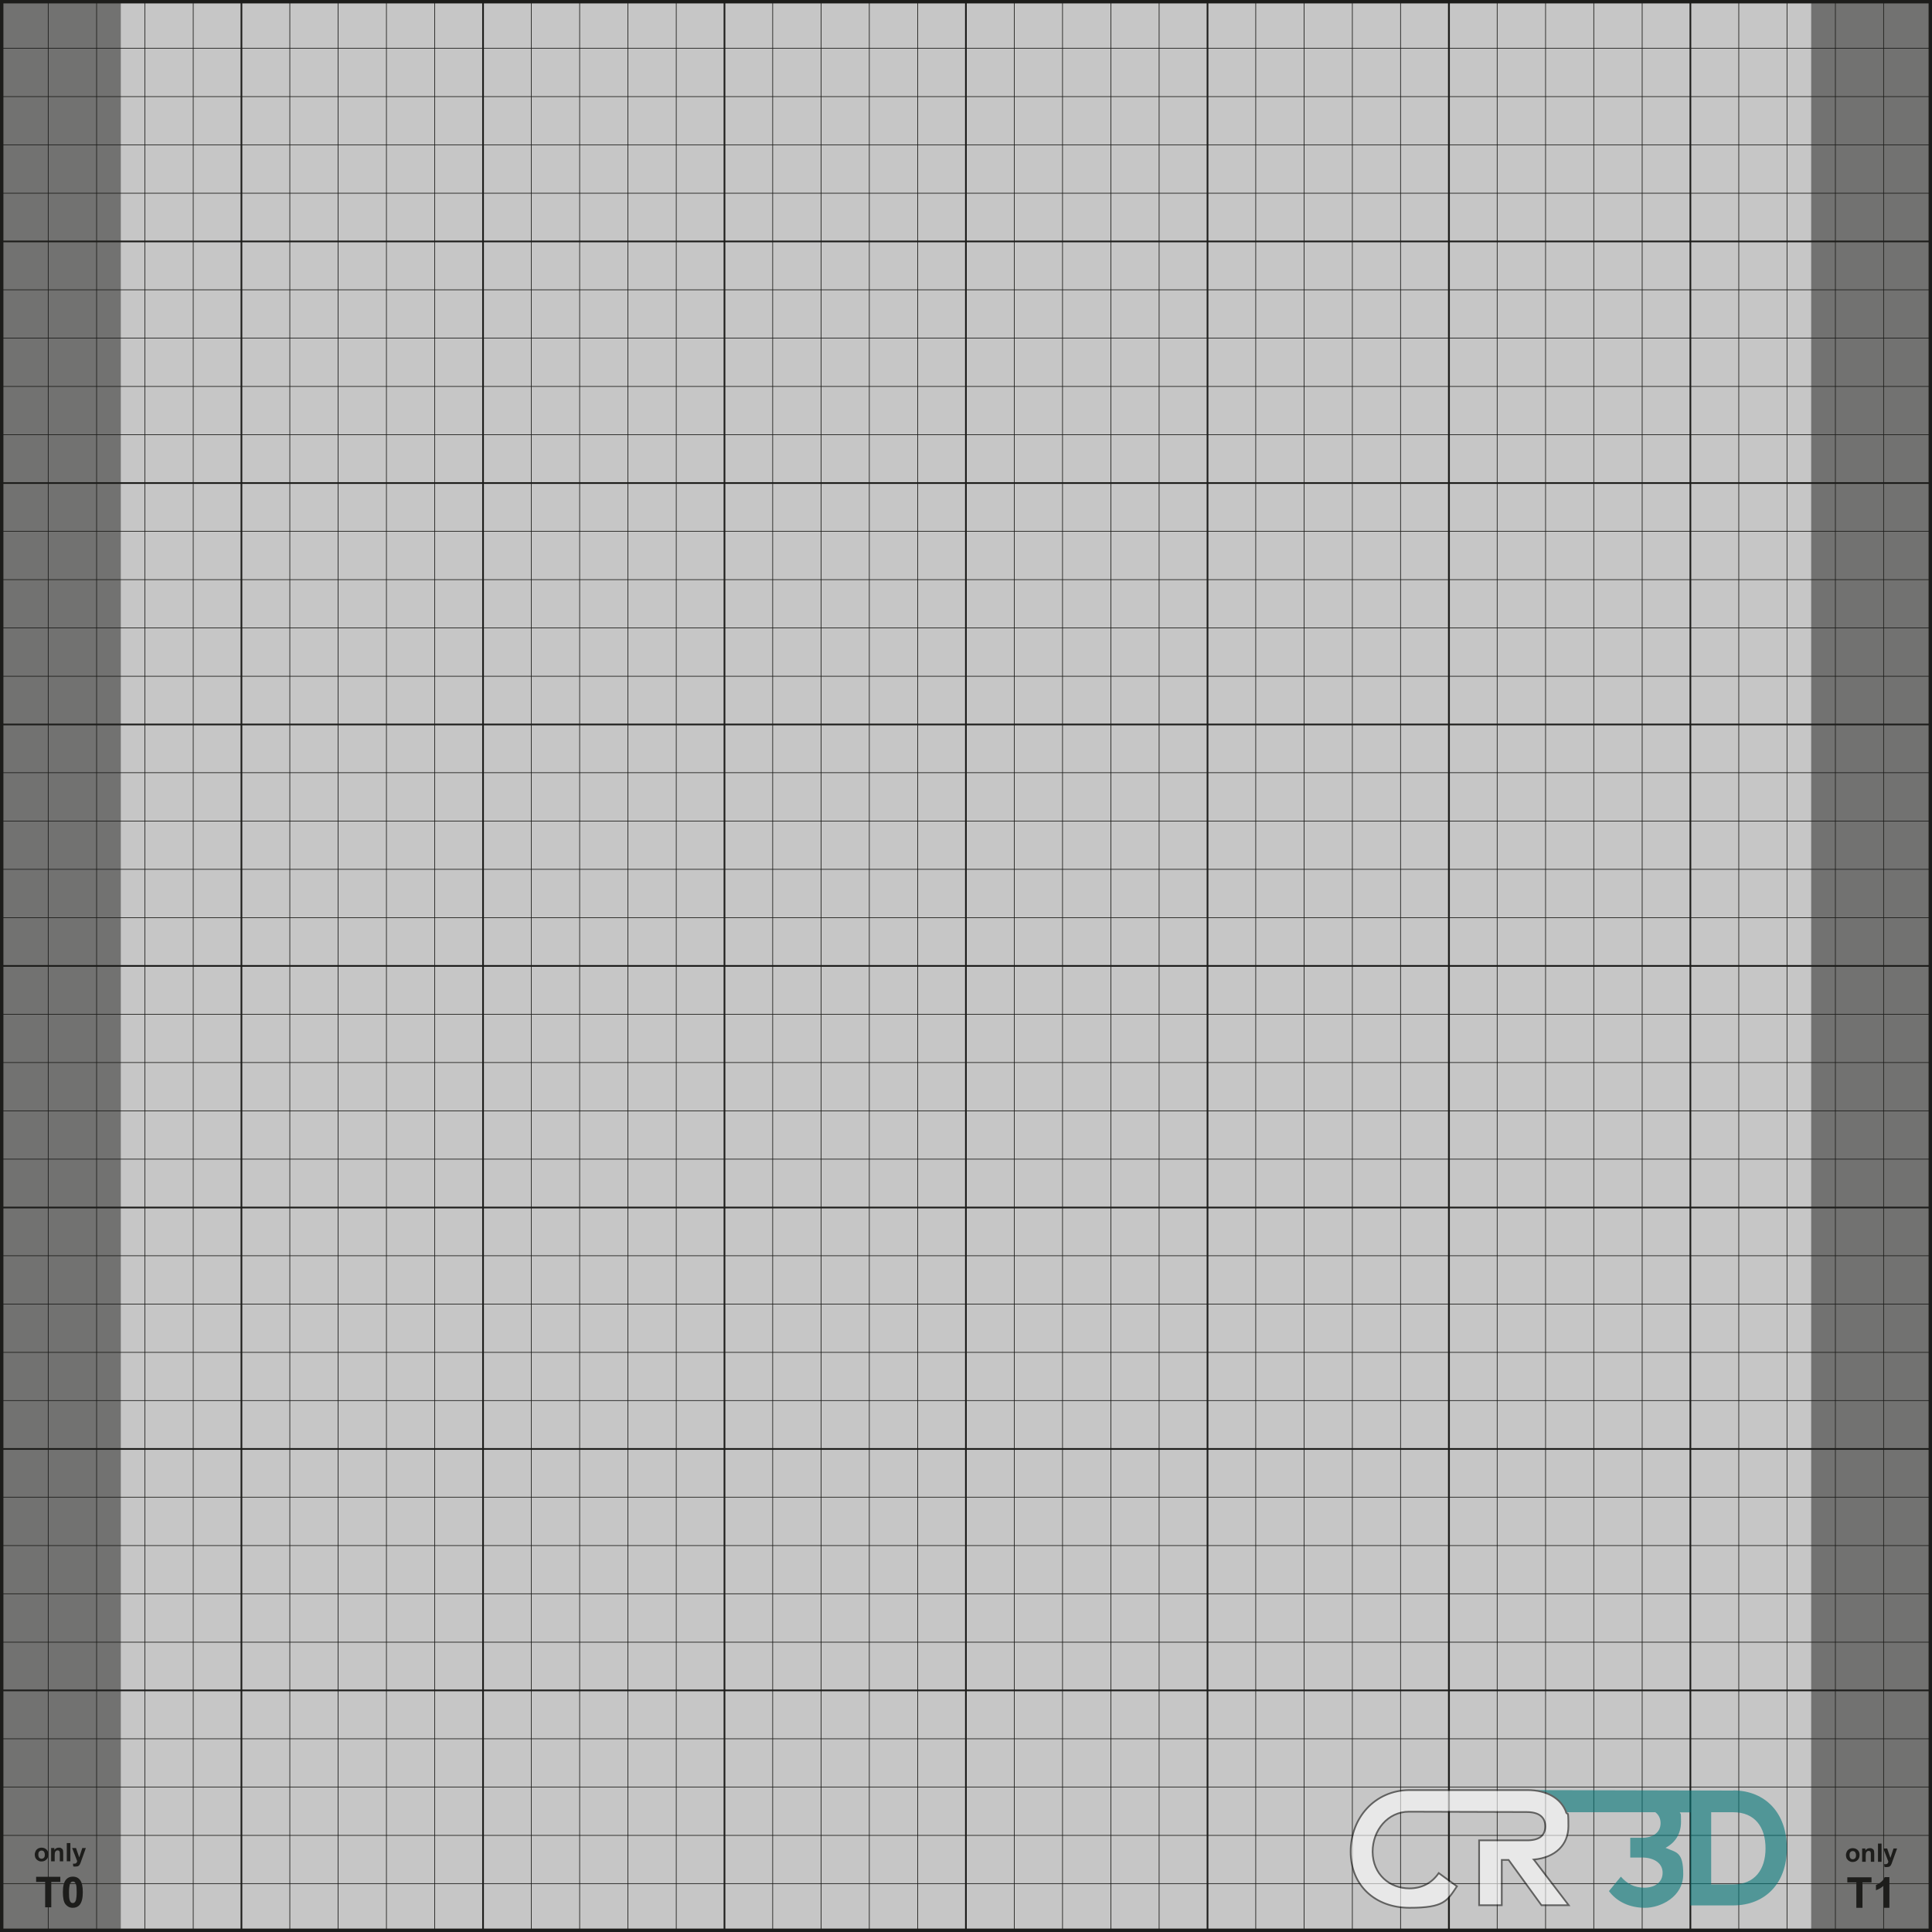
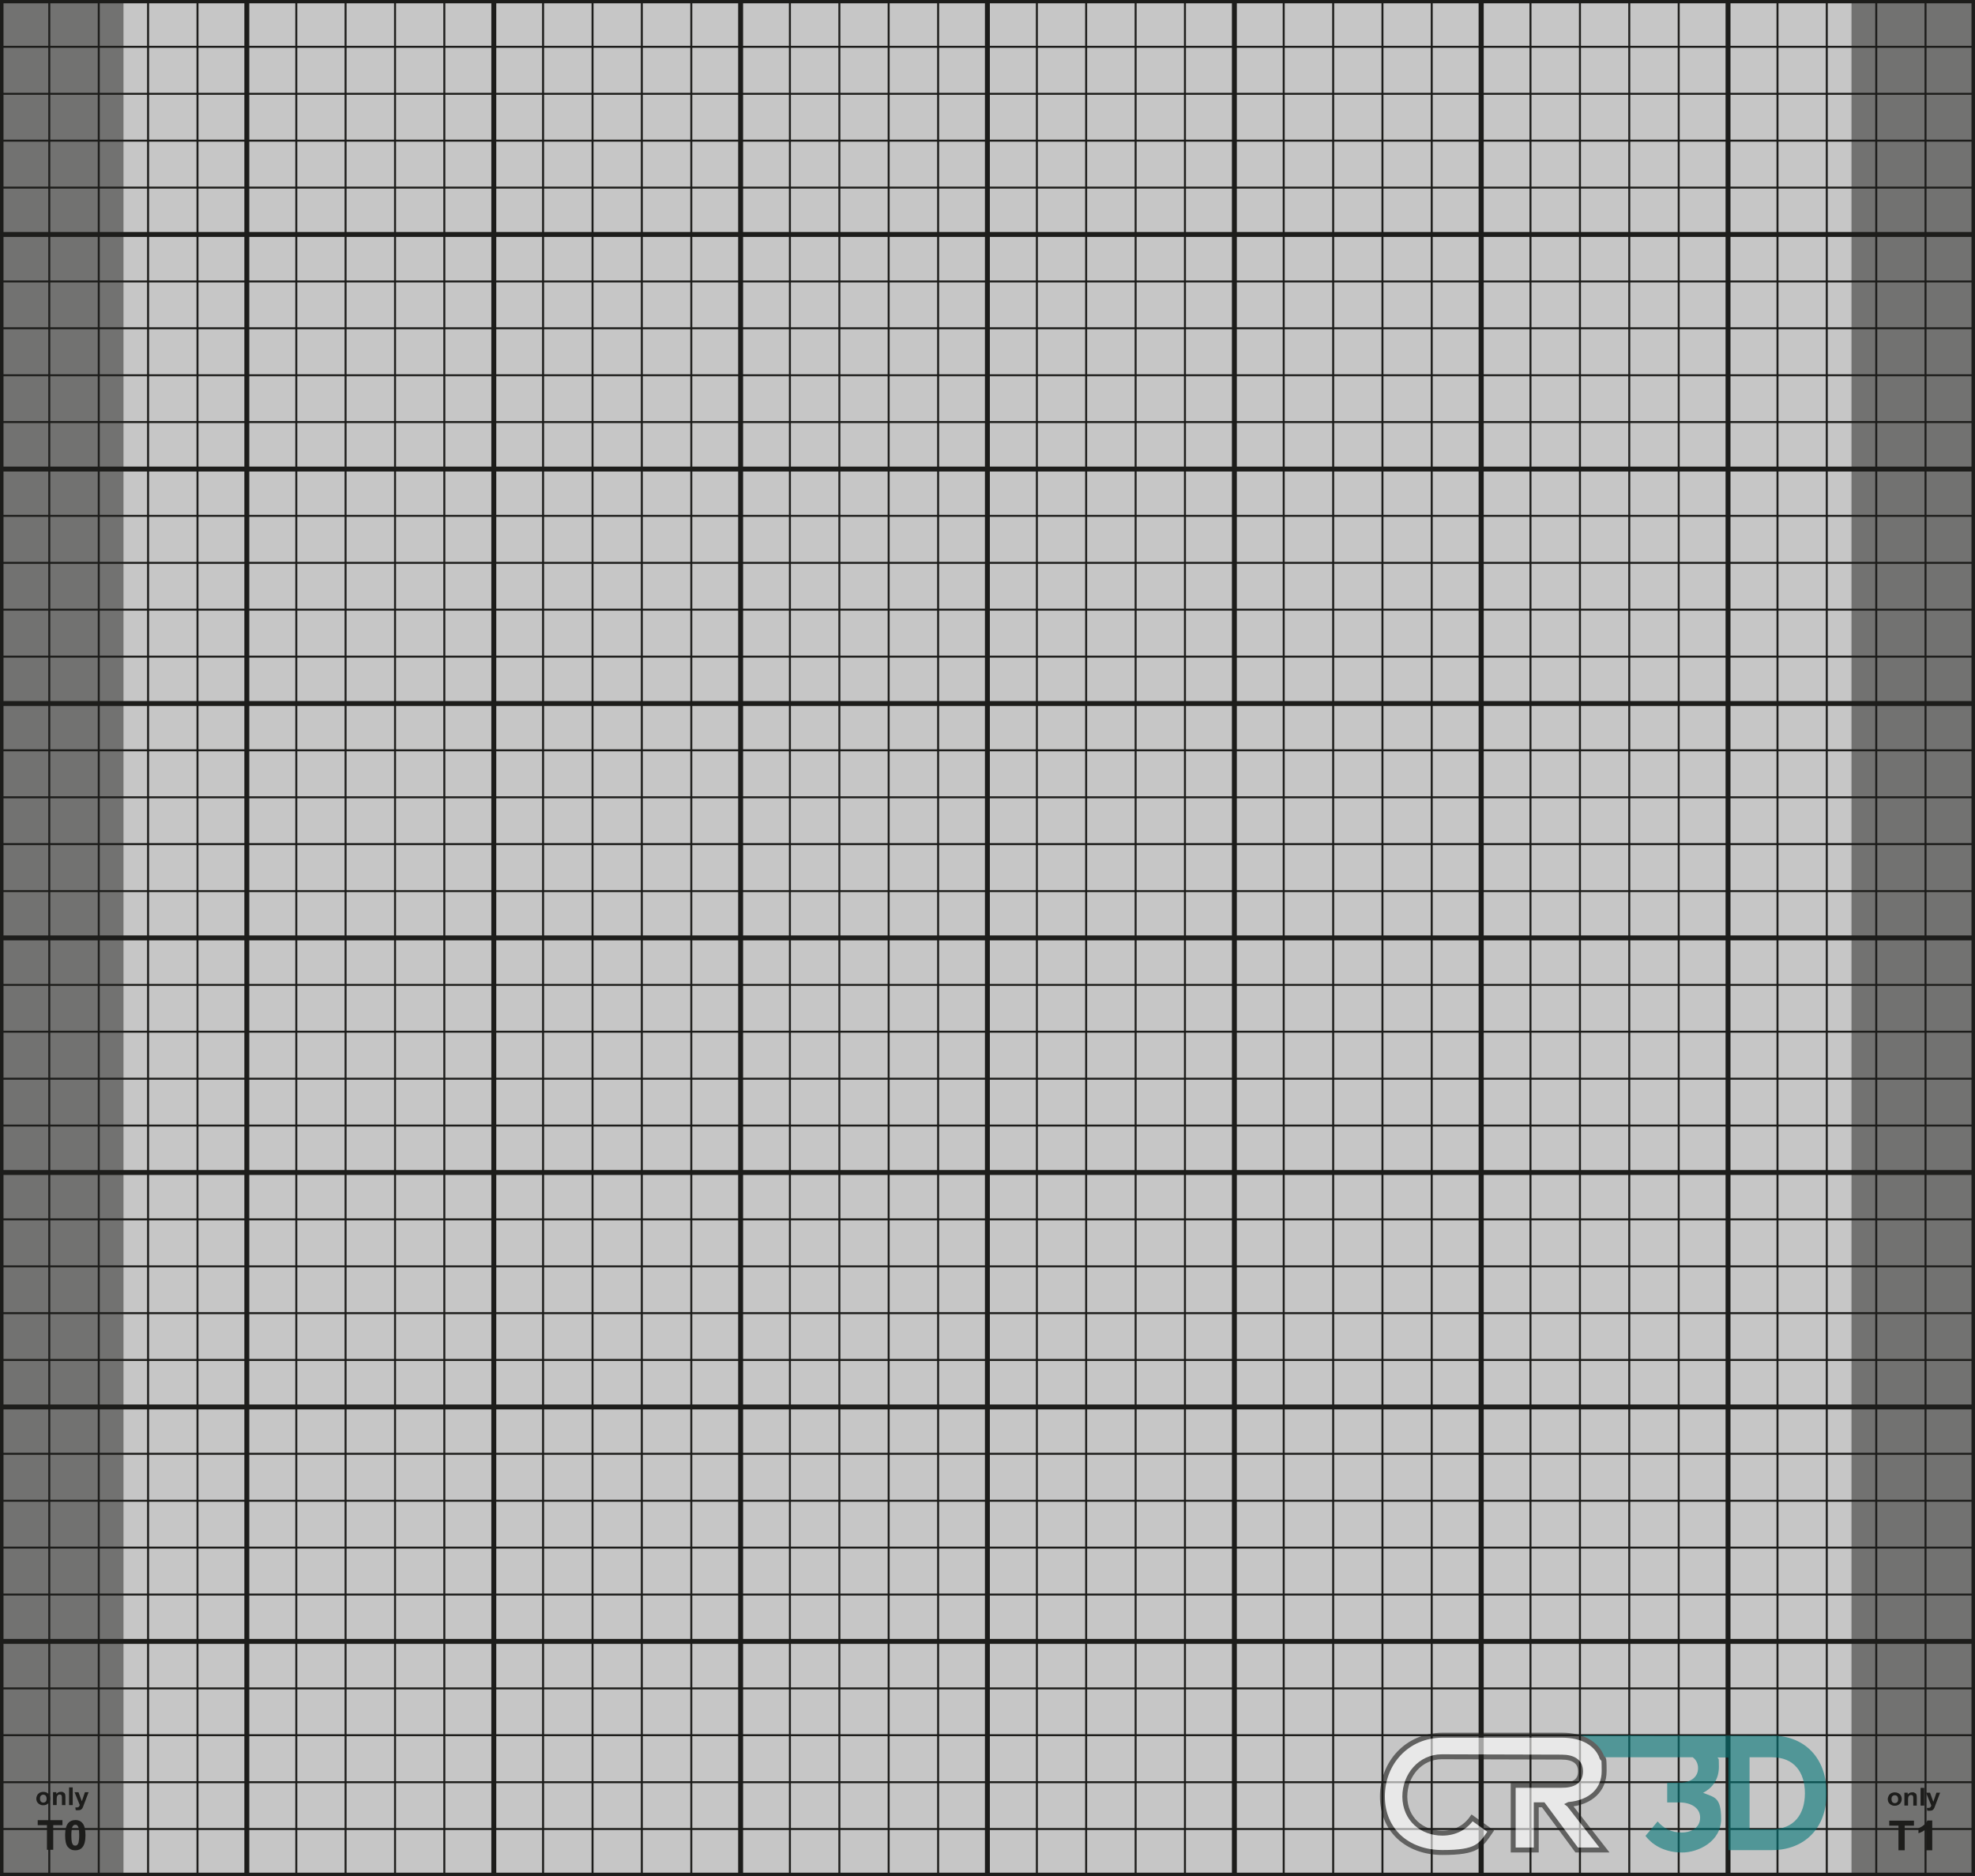
- <svg xmlns="http://www.w3.org/2000/svg" width="400mm" height="400mm" viewBox="0 0 1133.9 1133.9">
-   <g id="a" data-name="Hintergrund">
-     <rect width="1133.9" height="1133.9" style="fill: #c6c6c6; stroke-width: 0px;" />
+ <svg xmlns="http://www.w3.org/2000/svg" id="Ebene_1" data-name="Ebene 1" viewBox="0 0 400 380">
+   <g id="a">
+     <rect x="0" y="0" width="400" height="380" fill="#c6c6c6" />
  </g>
-   <g id="b" data-name="Druckbereiche">
-     <rect width="70.9" height="1133.9" style="fill: #1d1d1b; opacity: .5; stroke-width: 0px;" />
-     <rect x="1063" width="70.9" height="1133.9" style="fill: #1d1d1b; opacity: .5; stroke-width: 0px;" />
+   <g id="b">
+     <rect x="0" y="0" width="25.01" height="380" fill="#1d1d1b" isolation="isolate" opacity=".5" />
+     <rect x="374.99" y="0" width="25.01" height="380" fill="#1d1d1b" isolation="isolate" opacity=".5" />
  </g>
-   <g id="c" data-name="Infotext">
+   <g id="c">
    <g>
-       <path d="M20.4,1088.4c0-.7.2-1.3.5-2,.3-.6.8-1.1,1.4-1.5.6-.3,1.3-.5,2.1-.5,1.2,0,2.1.4,2.9,1.1.8.8,1.1,1.7,1.1,2.9s-.4,2.2-1.1,2.9c-.8.8-1.7,1.2-2.9,1.2s-1.4-.2-2-.5c-.6-.3-1.1-.8-1.5-1.4-.3-.6-.5-1.4-.5-2.3ZM22.5,1088.5c0,.8.2,1.4.5,1.8.4.4.8.6,1.4.6s1-.2,1.4-.6c.4-.4.5-1,.5-1.8s-.2-1.3-.5-1.8c-.4-.4-.8-.6-1.4-.6s-1,.2-1.4.6c-.4.4-.5,1-.5,1.8Z" style="fill: #1d1d1b; stroke-width: 0px;" />
-       <path d="M37.2,1092.4h-2.1v-4c0-.8,0-1.4-.1-1.6,0-.2-.2-.4-.4-.6-.2-.1-.4-.2-.7-.2s-.7,0-1,.3-.5.5-.6.8c-.1.3-.2.9-.2,1.8v3.5h-2.1v-7.8h1.9v1.1c.7-.9,1.5-1.3,2.6-1.3s.9,0,1.2.2c.4.2.7.4.9.6.2.3.3.5.4.9,0,.3.1.8.1,1.4v4.8Z" style="fill: #1d1d1b; stroke-width: 0px;" />
-       <path d="M39.2,1092.4v-10.7h2.1v10.7h-2.1Z" style="fill: #1d1d1b; stroke-width: 0px;" />
-       <path d="M42.4,1084.6h2.2l1.9,5.5,1.8-5.5h2.1l-2.7,7.5-.5,1.4c-.2.5-.4.8-.5,1-.2.2-.4.4-.6.6-.2.1-.5.3-.8.3-.3,0-.7.1-1.1.1s-.8,0-1.2-.1l-.2-1.6c.3,0,.6,0,.9,0,.5,0,.8-.1,1.1-.4.2-.3.4-.6.5-1.1l-3-7.8Z" style="fill: #1d1d1b; stroke-width: 0px;" />
-       <path d="M26.5,1119.4v-14.9h-5.3v-3h14.2v3h-5.3v14.9h-3.6Z" style="fill: #1d1d1b; stroke-width: 0px;" />
-       <path d="M42.8,1101.4c1.7,0,3.1.6,4.1,1.9,1.2,1.5,1.7,3.9,1.7,7.3s-.6,5.8-1.8,7.3c-1,1.2-2.3,1.8-4.1,1.8s-3.1-.7-4.2-2c-1.1-1.3-1.6-3.7-1.6-7.2s.6-5.8,1.8-7.3c1-1.2,2.3-1.8,4.1-1.8ZM42.8,1104.3c-.4,0-.8.1-1.1.4-.3.3-.6.7-.8,1.4-.2.9-.4,2.4-.4,4.5s.1,3.5.3,4.3.5,1.3.8,1.6c.3.3.7.4,1.1.4s.8-.1,1.1-.4c.3-.3.6-.7.8-1.4.2-.9.4-2.4.4-4.5s-.1-3.5-.3-4.3c-.2-.8-.5-1.3-.8-1.6s-.7-.4-1.1-.4Z" style="fill: #1d1d1b; stroke-width: 0px;" />
+       <path d="M7.36,364.3c0-.23.07-.44.18-.67.11-.2.28-.37.49-.5.21-.1.46-.17.74-.17.42,0,.74.13,1.02.37.28.27.39.57.39.97s-.14.74-.39.97c-.28.27-.6.4-1.02.4s-.49-.07-.71-.17-.39-.27-.53-.47c-.11-.2-.18-.47-.18-.77v.03ZM8.1,364.33c0,.27.07.47.18.6.14.13.28.2.49.2s.35-.07.49-.2.18-.34.18-.6-.07-.44-.18-.6c-.14-.13-.28-.2-.49-.2s-.35.07-.49.2-.18.34-.18.6Z" fill="#1d1d1b" />
+       <path d="M13.28,365.64h-.74v-1.34c0-.27,0-.47-.04-.54,0-.07-.07-.13-.14-.2-.07-.03-.14-.07-.25-.07s-.25,0-.35.1-.18.17-.21.27-.07.3-.07.6v1.17h-.74v-2.61h.67v.37c.25-.3.53-.44.92-.44s.32,0,.42.07c.14.07.25.13.32.2.07.1.11.17.14.3,0,.1.04.27.04.47v1.61l.04.03Z" fill="#1d1d1b" />
+       <path d="M13.99,365.64v-3.59h.74v3.59h-.74Z" fill="#1d1d1b" />
+       <path d="M15.12,363.03h.78l.67,1.84.63-1.84h.74l-.95,2.51-.18.47c-.07.17-.14.27-.18.34-.07.07-.14.13-.21.2-.07.03-.18.1-.28.1s-.25.03-.39.03-.28,0-.42-.03l-.07-.54h.32c.18,0,.28-.03.39-.13.07-.1.14-.2.18-.37l-1.06-2.61.04.03Z" fill="#1d1d1b" />
+       <path d="M9.51,374.69v-4.99h-1.87v-1.01h5.01v1.01h-1.87v4.99h-1.27Z" fill="#1d1d1b" />
+       <path d="M15.26,368.66c.6,0,1.09.2,1.45.64.42.5.6,1.31.6,2.45s-.21,1.94-.63,2.45c-.35.4-.81.6-1.45.6s-1.09-.23-1.48-.67c-.39-.44-.56-1.24-.56-2.41s.21-1.94.63-2.45c.35-.4.81-.6,1.45-.6h0ZM15.26,369.63c-.14,0-.28.03-.39.13s-.21.23-.28.47c-.07.3-.14.8-.14,1.51s.04,1.17.11,1.44.18.44.28.54c.11.1.25.13.39.13s.28-.03.39-.13.21-.23.28-.47c.07-.3.14-.8.14-1.51s-.04-1.17-.11-1.44-.18-.44-.28-.54-.25-.13-.39-.13Z" fill="#1d1d1b" />
    </g>
    <g>
-       <path d="M1083.4,1088.7c0-.7.2-1.3.5-2,.3-.6.8-1.1,1.4-1.5.6-.3,1.3-.5,2.1-.5,1.2,0,2.1.4,2.9,1.1.8.8,1.1,1.7,1.1,2.9s-.4,2.2-1.1,2.9c-.8.8-1.7,1.2-2.9,1.2s-1.4-.2-2-.5c-.6-.3-1.1-.8-1.5-1.4-.3-.6-.5-1.4-.5-2.3ZM1085.5,1088.8c0,.8.2,1.4.5,1.8.4.4.8.6,1.4.6s1-.2,1.4-.6c.4-.4.5-1,.5-1.8s-.2-1.3-.5-1.8c-.4-.4-.8-.6-1.4-.6s-1,.2-1.4.6c-.4.4-.5,1-.5,1.8Z" style="fill: #1d1d1b; stroke-width: 0px;" />
-       <path d="M1100.1,1092.7h-2.1v-4c0-.8,0-1.4-.1-1.6,0-.2-.2-.4-.4-.6-.2-.1-.4-.2-.7-.2s-.7,0-1,.3-.5.5-.6.8c-.1.3-.2.9-.2,1.8v3.5h-2.1v-7.8h1.9v1.1c.7-.9,1.5-1.3,2.6-1.3s.9,0,1.2.2c.4.2.7.4.9.6.2.3.3.5.4.9,0,.3.1.8.1,1.4v4.8Z" style="fill: #1d1d1b; stroke-width: 0px;" />
-       <path d="M1102.2,1092.7v-10.7h2.1v10.7h-2.1Z" style="fill: #1d1d1b; stroke-width: 0px;" />
-       <path d="M1105.4,1084.9h2.2l1.9,5.5,1.8-5.5h2.1l-2.7,7.5-.5,1.4c-.2.5-.4.8-.5,1-.2.2-.4.4-.6.6-.2.1-.5.3-.8.3-.3,0-.7.1-1.1.1s-.8,0-1.2-.1l-.2-1.6c.3,0,.6,0,.9,0,.5,0,.8-.1,1.1-.4.2-.3.4-.6.5-1.1l-3-7.8Z" style="fill: #1d1d1b; stroke-width: 0px;" />
-       <path d="M1089.5,1119.7v-14.9h-5.3v-3h14.2v3h-5.3v14.9h-3.6Z" style="fill: #1d1d1b; stroke-width: 0px;" />
-       <path d="M1108.8,1119.7h-3.4v-12.9c-1.3,1.2-2.7,2-4.4,2.6v-3.1c.9-.3,1.9-.8,2.9-1.7,1.1-.8,1.8-1.8,2.2-2.9h2.8v18Z" style="fill: #1d1d1b; stroke-width: 0px;" />
+       <path d="M382.34,364.4c0-.23.07-.44.18-.67.11-.2.28-.37.49-.5.21-.1.46-.17.74-.17.42,0,.74.13,1.02.37.28.27.39.57.39.97s-.14.74-.39.97c-.28.27-.6.4-1.02.4s-.49-.07-.71-.17-.39-.27-.53-.47c-.11-.2-.18-.47-.18-.77v.03ZM383.09,364.44c0,.27.07.47.18.6.14.13.28.2.49.2s.35-.07.49-.2.18-.34.18-.6-.07-.44-.18-.6c-.14-.13-.28-.2-.49-.2s-.35.07-.49.2-.18.34-.18.6Z" fill="#1d1d1b" />
+       <path d="M388.24,365.74h-.74v-1.34c0-.27,0-.47-.04-.54,0-.07-.07-.13-.14-.2-.07-.03-.14-.07-.25-.07s-.25,0-.35.1-.18.17-.21.27-.07.3-.07.6v1.17h-.74v-2.61h.67v.37c.25-.3.53-.44.92-.44s.32,0,.42.07c.14.07.25.13.32.2.07.1.11.17.14.3,0,.1.04.27.04.47v1.61l.04.03Z" fill="#1d1d1b" />
+       <path d="M388.98,365.74v-3.59h.74v3.59h-.74Z" fill="#1d1d1b" />
+       <path d="M390.11,363.13h.78l.67,1.84.63-1.84h.74l-.95,2.51-.18.47c-.07.17-.14.27-.18.34l-.21.2c-.07.03-.18.1-.28.1s-.25.03-.39.03-.28,0-.42-.03l-.07-.54h.32c.18,0,.28-.03.39-.13.07-.1.14-.2.18-.37l-1.06-2.61.04.03Z" fill="#1d1d1b" />
+       <path d="M384.5,374.79v-4.99h-1.87v-1.01h5.01v1.01h-1.87v4.99h-1.27,0Z" fill="#1d1d1b" />
+       <path d="M391.3,374.79h-1.2v-4.32c-.46.4-.95.67-1.55.87v-1.04c.32-.1.67-.27,1.02-.57.39-.27.63-.6.78-.97h.99v6.03h-.04Z" fill="#1d1d1b" />
    </g>
  </g>
-   <g id="d" data-name="Rahmen">
-     <path d="M1131.9,2v1129.9H2V2h1129.9M1133.9,0H0v1133.9h1133.9V0h0Z" style="fill: #1d1d1b; stroke-width: 0px;" />
+   <g id="d">
+     <path d="M399.29.67v378.66H.71V.67h398.59M400,0H0v380h400V0h0Z" fill="#1d1d1b" />
  </g>
-   <g id="e" data-name="50mm Linien">
-     <line y1="141.7" x2="1133.9" y2="141.7" style="fill: none; stroke: #1d1d1b; stroke-miterlimit: 10;" />
-     <line y1="283.5" x2="1133.9" y2="283.5" style="fill: none; stroke: #1d1d1b; stroke-miterlimit: 10;" />
-     <line y1="425.2" x2="1133.9" y2="425.2" style="fill: none; stroke: #1d1d1b; stroke-miterlimit: 10;" />
-     <line y1="566.9" x2="1133.9" y2="566.9" style="fill: none; stroke: #1d1d1b; stroke-miterlimit: 10;" />
-     <line x1="141.7" y1="1133.9" x2="141.7" style="fill: none; stroke: #1d1d1b; stroke-miterlimit: 10;" />
-     <line x1="283.5" y1="1133.9" x2="283.5" style="fill: none; stroke: #1d1d1b; stroke-miterlimit: 10;" />
-     <line x1="425.2" y1="1133.9" x2="425.2" style="fill: none; stroke: #1d1d1b; stroke-miterlimit: 10;" />
-     <line x1="566.9" y1="1133.9" x2="566.9" style="fill: none; stroke: #1d1d1b; stroke-miterlimit: 10;" />
-     <line x1="708.7" y1="1133.9" x2="708.7" style="fill: none; stroke: #1d1d1b; stroke-miterlimit: 10;" />
-     <line x1="850.4" y1="1133.9" x2="850.4" style="fill: none; stroke: #1d1d1b; stroke-miterlimit: 10;" />
-     <line y1="708.7" x2="1133.9" y2="708.7" style="fill: none; stroke: #1d1d1b; stroke-miterlimit: 10;" />
-     <line y1="850.4" x2="1133.9" y2="850.4" style="fill: none; stroke: #1d1d1b; stroke-miterlimit: 10;" />
-     <line y1="992.1" x2="1133.9" y2="992.1" style="fill: none; stroke: #1d1d1b; stroke-miterlimit: 10;" />
-     <line x1="850.4" y1="1133.9" x2="850.4" style="fill: none; stroke: #1d1d1b; stroke-miterlimit: 10;" />
-     <line x1="992.1" y1="1133.9" x2="992.1" style="fill: none; stroke: #1d1d1b; stroke-miterlimit: 10;" />
-     <line y1="737" x2="1133.9" y2="737" style="fill: none; stroke: #1d1d1b; stroke-miterlimit: 10; stroke-width: .4px;" />
-     <line y1="765.4" x2="1133.9" y2="765.4" style="fill: none; stroke: #1d1d1b; stroke-miterlimit: 10; stroke-width: .4px;" />
-     <line y1="793.7" x2="1133.9" y2="793.7" style="fill: none; stroke: #1d1d1b; stroke-miterlimit: 10; stroke-width: .4px;" />
-     <line y1="822" x2="1133.9" y2="822" style="fill: none; stroke: #1d1d1b; stroke-miterlimit: 10; stroke-width: .4px;" />
-     <line y1="878.7" x2="1133.9" y2="878.7" style="fill: none; stroke: #1d1d1b; stroke-miterlimit: 10; stroke-width: .4px;" />
-     <line y1="907.1" x2="1133.9" y2="907.1" style="fill: none; stroke: #1d1d1b; stroke-miterlimit: 10; stroke-width: .4px;" />
-     <line y1="935.4" x2="1133.9" y2="935.4" style="fill: none; stroke: #1d1d1b; stroke-miterlimit: 10; stroke-width: .4px;" />
-     <line y1="963.8" x2="1133.9" y2="963.8" style="fill: none; stroke: #1d1d1b; stroke-miterlimit: 10; stroke-width: .4px;" />
-     <line y1="1020.5" x2="1133.9" y2="1020.5" style="fill: none; stroke: #1d1d1b; stroke-miterlimit: 10; stroke-width: .4px;" />
-     <line y1="1048.8" x2="1133.9" y2="1048.8" style="fill: none; stroke: #1d1d1b; stroke-miterlimit: 10; stroke-width: .4px;" />
-     <line y1="1077.2" x2="1133.9" y2="1077.2" style="fill: none; stroke: #1d1d1b; stroke-miterlimit: 10; stroke-width: .4px;" />
-     <line y1="1105.5" x2="1133.9" y2="1105.5" style="fill: none; stroke: #1d1d1b; stroke-miterlimit: 10; stroke-width: .4px;" />
-     <line x1="878.7" y1="1133.9" x2="878.7" style="fill: none; stroke: #1d1d1b; stroke-miterlimit: 10; stroke-width: .4px;" />
-     <line x1="907.1" y1="1133.9" x2="907.1" style="fill: none; stroke: #1d1d1b; stroke-miterlimit: 10; stroke-width: .4px;" />
-     <line x1="935.4" y1="1133.9" x2="935.4" style="fill: none; stroke: #1d1d1b; stroke-miterlimit: 10; stroke-width: .4px;" />
-     <line x1="963.8" y1="1133.9" x2="963.8" style="fill: none; stroke: #1d1d1b; stroke-miterlimit: 10; stroke-width: .4px;" />
-     <line x1="1020.5" y1="1133.9" x2="1020.5" style="fill: none; stroke: #1d1d1b; stroke-miterlimit: 10; stroke-width: .4px;" />
-     <line x1="1048.8" y1="1133.9" x2="1048.8" style="fill: none; stroke: #1d1d1b; stroke-miterlimit: 10; stroke-width: .4px;" />
-     <line x1="1077.2" y1="1133.9" x2="1077.2" style="fill: none; stroke: #1d1d1b; stroke-miterlimit: 10; stroke-width: .4px;" />
-     <line x1="1105.5" y1="1133.9" x2="1105.5" style="fill: none; stroke: #1d1d1b; stroke-miterlimit: 10; stroke-width: .4px;" />
+   <g id="e">
+     <line y1="47.49" x2="400" y2="47.49" fill="none" stroke="#1d1d1b" stroke-miterlimit="10" stroke-width="1" />
+     <line y1="95.01" x2="400" y2="95.01" fill="none" stroke="#1d1d1b" stroke-miterlimit="10" stroke-width="1" />
+     <line y1="142.5" x2="400" y2="142.5" fill="none" stroke="#1d1d1b" stroke-miterlimit="10" stroke-width="1" />
+     <line y1="189.98" x2="400" y2="189.98" fill="none" stroke="#1d1d1b" stroke-miterlimit="10" stroke-width="1" />
+     <line x1="49.99" y1="380" x2="49.99" fill="none" stroke="#1d1d1b" stroke-miterlimit="10" stroke-width="1" />
+     <line x1="100.01" y1="380" x2="100.01" fill="none" stroke="#1d1d1b" stroke-miterlimit="10" stroke-width="1" />
+     <line x1="150" y1="380" x2="150" fill="none" stroke="#1d1d1b" stroke-miterlimit="10" stroke-width="1" />
+     <line x1="199.98" y1="380" x2="199.98" fill="none" stroke="#1d1d1b" stroke-miterlimit="10" stroke-width="1" />
+     <line x1="250" y1="380" x2="250" fill="none" stroke="#1d1d1b" stroke-miterlimit="10" stroke-width="1" />
+     <line x1="299.99" y1="380" x2="299.99" fill="none" stroke="#1d1d1b" stroke-miterlimit="10" stroke-width="1" />
+     <line y1="237.5" x2="400" y2="237.5" fill="none" stroke="#1d1d1b" stroke-miterlimit="10" stroke-width="1" />
+     <line y1="284.99" x2="400" y2="284.99" fill="none" stroke="#1d1d1b" stroke-miterlimit="10" stroke-width="1" />
+     <line y1="332.48" x2="400" y2="332.48" fill="none" stroke="#1d1d1b" stroke-miterlimit="10" stroke-width="1" />
+     <line x1="299.99" y1="380" x2="299.99" fill="none" stroke="#1d1d1b" stroke-miterlimit="10" stroke-width="1" />
+     <line x1="349.98" y1="380" x2="349.98" fill="none" stroke="#1d1d1b" stroke-miterlimit="10" stroke-width="1" />
+     <line y1="246.99" x2="400" y2="246.99" fill="none" stroke="#1d1d1b" stroke-miterlimit="10" stroke-width=".4" />
+     <line y1="256.51" x2="400" y2="256.51" fill="none" stroke="#1d1d1b" stroke-miterlimit="10" stroke-width=".4" />
+     <line y1="265.99" x2="400" y2="265.99" fill="none" stroke="#1d1d1b" stroke-miterlimit="10" stroke-width=".4" />
+     <line y1="275.47" x2="400" y2="275.47" fill="none" stroke="#1d1d1b" stroke-miterlimit="10" stroke-width=".4" />
+     <line y1="294.48" x2="400" y2="294.48" fill="none" stroke="#1d1d1b" stroke-miterlimit="10" stroke-width=".4" />
+     <line y1="303.99" x2="400" y2="303.99" fill="none" stroke="#1d1d1b" stroke-miterlimit="10" stroke-width=".4" />
+     <line y1="313.48" x2="400" y2="313.48" fill="none" stroke="#1d1d1b" stroke-miterlimit="10" stroke-width=".4" />
+     <line y1="322.99" x2="400" y2="322.99" fill="none" stroke="#1d1d1b" stroke-miterlimit="10" stroke-width=".4" />
+     <line y1="342" x2="400" y2="342" fill="none" stroke="#1d1d1b" stroke-miterlimit="10" stroke-width=".4" />
+     <line y1="351.48" x2="400" y2="351.48" fill="none" stroke="#1d1d1b" stroke-miterlimit="10" stroke-width=".4" />
+     <line y1="361" x2="400" y2="361" fill="none" stroke="#1d1d1b" stroke-miterlimit="10" stroke-width=".4" />
+     <line y1="370.48" x2="400" y2="370.48" fill="none" stroke="#1d1d1b" stroke-miterlimit="10" stroke-width=".4" />
+     <line x1="309.97" y1="380" x2="309.97" fill="none" stroke="#1d1d1b" stroke-miterlimit="10" stroke-width=".4" />
+     <line x1="319.99" y1="380" x2="319.99" fill="none" stroke="#1d1d1b" stroke-miterlimit="10" stroke-width=".4" />
+     <line x1="329.98" y1="380" x2="329.98" fill="none" stroke="#1d1d1b" stroke-miterlimit="10" stroke-width=".4" />
+     <line x1="339.99" y1="380" x2="339.99" fill="none" stroke="#1d1d1b" stroke-miterlimit="10" stroke-width=".4" />
+     <line x1="360" y1="380" x2="360" fill="none" stroke="#1d1d1b" stroke-miterlimit="10" stroke-width=".4" />
+     <line x1="369.98" y1="380" x2="369.98" fill="none" stroke="#1d1d1b" stroke-miterlimit="10" stroke-width=".4" />
+     <line x1="380" y1="380" x2="380" fill="none" stroke="#1d1d1b" stroke-miterlimit="10" stroke-width=".4" />
+     <line x1="389.98" y1="380" x2="389.98" fill="none" stroke="#1d1d1b" stroke-miterlimit="10" stroke-width=".4" />
  </g>
-   <g id="f" data-name="10mm Linien">
-     <line x1="28.3" y1="1133.9" x2="28.3" style="fill: none; stroke: #1d1d1b; stroke-miterlimit: 10; stroke-width: .4px;" />
-     <line x1="56.7" y1="1133.9" x2="56.7" style="fill: none; stroke: #1d1d1b; stroke-miterlimit: 10; stroke-width: .4px;" />
-     <line x1="85" y1="1133.9" x2="85" style="fill: none; stroke: #1d1d1b; stroke-miterlimit: 10; stroke-width: .4px;" />
-     <line x1="113.4" y1="1133.9" x2="113.4" style="fill: none; stroke: #1d1d1b; stroke-miterlimit: 10; stroke-width: .4px;" />
-     <line x1="170.1" y1="1133.9" x2="170.1" style="fill: none; stroke: #1d1d1b; stroke-miterlimit: 10; stroke-width: .4px;" />
-     <line x1="198.4" y1="1133.9" x2="198.4" style="fill: none; stroke: #1d1d1b; stroke-miterlimit: 10; stroke-width: .4px;" />
-     <line x1="226.8" y1="1133.9" x2="226.8" style="fill: none; stroke: #1d1d1b; stroke-miterlimit: 10; stroke-width: .4px;" />
-     <line x1="255.1" y1="1133.9" x2="255.1" style="fill: none; stroke: #1d1d1b; stroke-miterlimit: 10; stroke-width: .4px;" />
-     <line x1="311.8" y1="1133.9" x2="311.8" style="fill: none; stroke: #1d1d1b; stroke-miterlimit: 10; stroke-width: .4px;" />
-     <line x1="340.2" y1="1133.9" x2="340.2" style="fill: none; stroke: #1d1d1b; stroke-miterlimit: 10; stroke-width: .4px;" />
-     <line x1="368.5" y1="1133.9" x2="368.5" style="fill: none; stroke: #1d1d1b; stroke-miterlimit: 10; stroke-width: .4px;" />
-     <line x1="396.9" y1="1133.9" x2="396.9" style="fill: none; stroke: #1d1d1b; stroke-miterlimit: 10; stroke-width: .4px;" />
-     <line x1="453.5" y1="1133.9" x2="453.5" style="fill: none; stroke: #1d1d1b; stroke-miterlimit: 10; stroke-width: .4px;" />
-     <line x1="481.9" y1="1133.9" x2="481.9" style="fill: none; stroke: #1d1d1b; stroke-miterlimit: 10; stroke-width: .4px;" />
-     <line x1="510.2" y1="1133.9" x2="510.2" style="fill: none; stroke: #1d1d1b; stroke-miterlimit: 10; stroke-width: .4px;" />
-     <line x1="538.6" y1="1133.9" x2="538.6" style="fill: none; stroke: #1d1d1b; stroke-miterlimit: 10; stroke-width: .4px;" />
-     <line x1="595.3" y1="1133.9" x2="595.3" style="fill: none; stroke: #1d1d1b; stroke-miterlimit: 10; stroke-width: .4px;" />
-     <line x1="623.6" y1="1133.9" x2="623.6" style="fill: none; stroke: #1d1d1b; stroke-miterlimit: 10; stroke-width: .4px;" />
-     <line x1="652" y1="1133.9" x2="652" style="fill: none; stroke: #1d1d1b; stroke-miterlimit: 10; stroke-width: .4px;" />
-     <line x1="680.3" y1="1133.9" x2="680.3" style="fill: none; stroke: #1d1d1b; stroke-miterlimit: 10; stroke-width: .4px;" />
-     <line x1="737" y1="1133.9" x2="737" style="fill: none; stroke: #1d1d1b; stroke-miterlimit: 10; stroke-width: .4px;" />
-     <line x1="765.4" y1="1133.9" x2="765.4" style="fill: none; stroke: #1d1d1b; stroke-miterlimit: 10; stroke-width: .4px;" />
-     <line x1="793.7" y1="1133.9" x2="793.7" style="fill: none; stroke: #1d1d1b; stroke-miterlimit: 10; stroke-width: .4px;" />
-     <line x1="822" y1="1133.9" x2="822" style="fill: none; stroke: #1d1d1b; stroke-miterlimit: 10; stroke-width: .4px;" />
-     <line y1="28.3" x2="1133.9" y2="28.3" style="fill: none; stroke: #1d1d1b; stroke-miterlimit: 10; stroke-width: .4px;" />
-     <line y1="56.7" x2="1133.9" y2="56.7" style="fill: none; stroke: #1d1d1b; stroke-miterlimit: 10; stroke-width: .4px;" />
-     <line y1="85" x2="1133.9" y2="85" style="fill: none; stroke: #1d1d1b; stroke-miterlimit: 10; stroke-width: .4px;" />
-     <line y1="113.4" x2="1133.9" y2="113.4" style="fill: none; stroke: #1d1d1b; stroke-miterlimit: 10; stroke-width: .4px;" />
-     <line y1="170.1" x2="1133.9" y2="170.1" style="fill: none; stroke: #1d1d1b; stroke-miterlimit: 10; stroke-width: .4px;" />
-     <line y1="198.4" x2="1133.9" y2="198.4" style="fill: none; stroke: #1d1d1b; stroke-miterlimit: 10; stroke-width: .4px;" />
-     <line y1="226.8" x2="1133.9" y2="226.8" style="fill: none; stroke: #1d1d1b; stroke-miterlimit: 10; stroke-width: .4px;" />
-     <line y1="255.1" x2="1133.9" y2="255.1" style="fill: none; stroke: #1d1d1b; stroke-miterlimit: 10; stroke-width: .4px;" />
-     <line y1="311.8" x2="1133.9" y2="311.8" style="fill: none; stroke: #1d1d1b; stroke-miterlimit: 10; stroke-width: .4px;" />
-     <line y1="340.2" x2="1133.9" y2="340.2" style="fill: none; stroke: #1d1d1b; stroke-miterlimit: 10; stroke-width: .4px;" />
-     <line y1="368.5" x2="1133.9" y2="368.5" style="fill: none; stroke: #1d1d1b; stroke-miterlimit: 10; stroke-width: .4px;" />
-     <line y1="396.9" x2="1133.9" y2="396.9" style="fill: none; stroke: #1d1d1b; stroke-miterlimit: 10; stroke-width: .4px;" />
-     <line y1="453.5" x2="1133.9" y2="453.5" style="fill: none; stroke: #1d1d1b; stroke-miterlimit: 10; stroke-width: .4px;" />
-     <line y1="481.9" x2="1133.9" y2="481.9" style="fill: none; stroke: #1d1d1b; stroke-miterlimit: 10; stroke-width: .4px;" />
-     <line y1="510.2" x2="1133.9" y2="510.2" style="fill: none; stroke: #1d1d1b; stroke-miterlimit: 10; stroke-width: .4px;" />
-     <line y1="538.6" x2="1133.9" y2="538.6" style="fill: none; stroke: #1d1d1b; stroke-miterlimit: 10; stroke-width: .4px;" />
-     <line y1="595.3" x2="1133.9" y2="595.3" style="fill: none; stroke: #1d1d1b; stroke-miterlimit: 10; stroke-width: .4px;" />
-     <line y1="623.6" x2="1133.9" y2="623.6" style="fill: none; stroke: #1d1d1b; stroke-miterlimit: 10; stroke-width: .4px;" />
-     <line y1="652" x2="1133.9" y2="652" style="fill: none; stroke: #1d1d1b; stroke-miterlimit: 10; stroke-width: .4px;" />
-     <line y1="680.3" x2="1133.9" y2="680.3" style="fill: none; stroke: #1d1d1b; stroke-miterlimit: 10; stroke-width: .4px;" />
+   <g id="f">
+     <line x1="9.98" y1="380" x2="9.98" fill="none" stroke="#1d1d1b" stroke-miterlimit="10" stroke-width=".4" />
+     <line x1="20" y1="380" x2="20" fill="none" stroke="#1d1d1b" stroke-miterlimit="10" stroke-width=".4" />
+     <line x1="29.99" y1="380" x2="29.99" fill="none" stroke="#1d1d1b" stroke-miterlimit="10" stroke-width=".4" />
+     <line x1="40" y1="380" x2="40" fill="none" stroke="#1d1d1b" stroke-miterlimit="10" stroke-width=".4" />
+     <line x1="60.01" y1="380" x2="60.01" fill="none" stroke="#1d1d1b" stroke-miterlimit="10" stroke-width=".4" />
+     <line x1="69.99" y1="380" x2="69.99" fill="none" stroke="#1d1d1b" stroke-miterlimit="10" stroke-width=".4" />
+     <line x1="80.01" y1="380" x2="80.01" fill="none" stroke="#1d1d1b" stroke-miterlimit="10" stroke-width=".4" />
+     <line x1="89.99" y1="380" x2="89.99" fill="none" stroke="#1d1d1b" stroke-miterlimit="10" stroke-width=".4" />
+     <line x1="109.99" y1="380" x2="109.99" fill="none" stroke="#1d1d1b" stroke-miterlimit="10" stroke-width=".4" />
+     <line x1="120.01" y1="380" x2="120.01" fill="none" stroke="#1d1d1b" stroke-miterlimit="10" stroke-width=".4" />
+     <line x1="129.99" y1="380" x2="129.99" fill="none" stroke="#1d1d1b" stroke-miterlimit="10" stroke-width=".4" />
+     <line x1="140.01" y1="380" x2="140.01" fill="none" stroke="#1d1d1b" stroke-miterlimit="10" stroke-width=".4" />
+     <line x1="159.98" y1="380" x2="159.98" fill="none" stroke="#1d1d1b" stroke-miterlimit="10" stroke-width=".4" />
+     <line x1="170" y1="380" x2="170" fill="none" stroke="#1d1d1b" stroke-miterlimit="10" stroke-width=".4" />
+     <line x1="179.98" y1="380" x2="179.98" fill="none" stroke="#1d1d1b" stroke-miterlimit="10" stroke-width=".4" />
+     <line x1="190" y1="380" x2="190" fill="none" stroke="#1d1d1b" stroke-miterlimit="10" stroke-width=".4" />
+     <line x1="210" y1="380" x2="210" fill="none" stroke="#1d1d1b" stroke-miterlimit="10" stroke-width=".4" />
+     <line x1="219.98" y1="380" x2="219.98" fill="none" stroke="#1d1d1b" stroke-miterlimit="10" stroke-width=".4" />
+     <line x1="230" y1="380" x2="230" fill="none" stroke="#1d1d1b" stroke-miterlimit="10" stroke-width=".4" />
+     <line x1="239.99" y1="380" x2="239.99" fill="none" stroke="#1d1d1b" stroke-miterlimit="10" stroke-width=".4" />
+     <line x1="259.99" y1="380" x2="259.99" fill="none" stroke="#1d1d1b" stroke-miterlimit="10" stroke-width=".4" />
+     <line x1="270.01" y1="380" x2="270.01" fill="none" stroke="#1d1d1b" stroke-miterlimit="10" stroke-width=".4" />
+     <line x1="279.99" y1="380" x2="279.99" fill="none" stroke="#1d1d1b" stroke-miterlimit="10" stroke-width=".4" />
+     <line x1="289.97" y1="380" x2="289.97" fill="none" stroke="#1d1d1b" stroke-miterlimit="10" stroke-width=".4" />
+     <line y1="9.48" x2="400" y2="9.48" fill="none" stroke="#1d1d1b" stroke-miterlimit="10" stroke-width=".4" />
+     <line y1="19" x2="400" y2="19" fill="none" stroke="#1d1d1b" stroke-miterlimit="10" stroke-width=".4" />
+     <line y1="28.49" x2="400" y2="28.49" fill="none" stroke="#1d1d1b" stroke-miterlimit="10" stroke-width=".4" />
+     <line y1="38" x2="400" y2="38" fill="none" stroke="#1d1d1b" stroke-miterlimit="10" stroke-width=".4" />
+     <line y1="57.01" x2="400" y2="57.01" fill="none" stroke="#1d1d1b" stroke-miterlimit="10" stroke-width=".4" />
+     <line y1="66.49" x2="400" y2="66.49" fill="none" stroke="#1d1d1b" stroke-miterlimit="10" stroke-width=".4" />
+     <line y1="76.01" x2="400" y2="76.01" fill="none" stroke="#1d1d1b" stroke-miterlimit="10" stroke-width=".4" />
+     <line y1="85.49" x2="400" y2="85.49" fill="none" stroke="#1d1d1b" stroke-miterlimit="10" stroke-width=".4" />
+     <line y1="104.49" x2="400" y2="104.49" fill="none" stroke="#1d1d1b" stroke-miterlimit="10" stroke-width=".4" />
+     <line y1="114.01" x2="400" y2="114.01" fill="none" stroke="#1d1d1b" stroke-miterlimit="10" stroke-width=".4" />
+     <line y1="123.49" x2="400" y2="123.49" fill="none" stroke="#1d1d1b" stroke-miterlimit="10" stroke-width=".4" />
+     <line y1="133.01" x2="400" y2="133.01" fill="none" stroke="#1d1d1b" stroke-miterlimit="10" stroke-width=".4" />
+     <line y1="151.98" x2="400" y2="151.98" fill="none" stroke="#1d1d1b" stroke-miterlimit="10" stroke-width=".4" />
+     <line y1="161.5" x2="400" y2="161.5" fill="none" stroke="#1d1d1b" stroke-miterlimit="10" stroke-width=".4" />
+     <line y1="170.98" x2="400" y2="170.98" fill="none" stroke="#1d1d1b" stroke-miterlimit="10" stroke-width=".4" />
+     <line y1="180.5" x2="400" y2="180.5" fill="none" stroke="#1d1d1b" stroke-miterlimit="10" stroke-width=".4" />
+     <line y1="199.5" x2="400" y2="199.5" fill="none" stroke="#1d1d1b" stroke-miterlimit="10" stroke-width=".4" />
+     <line y1="208.98" x2="400" y2="208.98" fill="none" stroke="#1d1d1b" stroke-miterlimit="10" stroke-width=".4" />
+     <line y1="218.5" x2="400" y2="218.5" fill="none" stroke="#1d1d1b" stroke-miterlimit="10" stroke-width=".4" />
+     <line y1="227.99" x2="400" y2="227.99" fill="none" stroke="#1d1d1b" stroke-miterlimit="10" stroke-width=".4" />
  </g>
-   <g id="g" data-name="Logo">
-     <g style="opacity: .6;">
-       <path d="M1017.4,1063.5h-12.8v42.4c0,0,12.7,0,12.7,0,12.8,0,19-8.9,19-21.2,0-12.4-6.1-21.2-18.9-21.2Z" style="fill: none; stroke-width: 0px;" />
-       <path d="M1017.4,1050.9s-124.4-.3-124.5-.3h3.3c11.7,0,19.7,5,22.7,12.7,0,0,0,.2,0,.3h52.6c1.9,1.4,3.1,3.6,3.1,6.4,0,5.7-4.8,8.6-10.7,8.6h-7.1v11.6h7.1c6.5,0,11.9,3.1,11.9,8.9s-4.8,8.8-10.7,8.8-10.3-2.4-13.8-6.5l-7,8.5c4.6,6.2,12.1,9.8,21.2,9.8s22.4-6.4,22.4-19.7-4-12.7-10.4-15.5c5.7-3,9.1-8.2,9.1-15.3s-.3-3.8-.7-5.5h6.2v54.6c0,0,25,0,25,0,19,0,31.6-13.1,31.6-33.4.1-20.6-12.4-34-31.4-34.1ZM1017.1,1106h-12.8v-42.4h12.9c12.8,0,19,8.8,19,21.2s-6.3,21.2-19.1,21.2Z" style="fill: #037678; stroke-width: 0px;" />
-       <path d="M900.2,1091.4c12.7-1.2,20.3-8.7,20.3-19.6s-.5-5.8-1.4-8.2c0,0,0-.2,0-.3-3-7.7-11-12.7-22.7-12.7h-69.4c-20.1.2-34.3,16.3-34.3,36.1s14.3,33,34.6,33,22-4,27.8-12.6l-10.7-7.8c-4,5.8-9.9,9-17.2,9-11.6,0-21.5-8.2-21.6-21.5,0-12.7,9-23.5,21.3-23.5,0,0,0,0,0,0h0l69.1.2c7,0,10.9,2.8,10.9,8.4s-3.8,8.3-11,8.2h-27.8c0,0,0,38.1,0,38.1h13.3v-26.6h4l19.3,26.6h16l-20.4-26.7Z" style="fill: #fff; stroke: #1e1e1c; stroke-miterlimit: 10;" />
+   <g id="g">
+     <g opacity=".6">
+       <path d="M358.95,355.92h-4.5v14.58h4.46c4.5,0,6.68-3.06,6.68-7.29s-2.14-7.29-6.64-7.29h0Z" fill="none" />
+       <path d="M358.95,351.58s-43.71-.1-43.75-.1h1.16c4.11,0,6.92,1.72,7.98,4.37v.1h18.48c.67.48,1.09,1.24,1.09,2.2,0,1.96-1.69,2.96-3.76,2.96h-2.49v3.99h2.49c2.28,0,4.18,1.07,4.18,3.06s-1.69,3.03-3.76,3.03-3.62-.83-4.85-2.24l-2.46,2.92c1.62,2.13,4.25,3.37,7.45,3.37s7.87-2.2,7.87-6.77-1.41-4.37-3.65-5.33c2-1.03,3.2-2.82,3.2-5.26s-.11-1.31-.25-1.89h2.18v18.77h8.78c6.68,0,11.1-4.5,11.1-11.48.04-7.08-4.36-11.69-11.03-11.73l.04.03ZM358.84,370.53h-4.5v-14.58h4.53c4.5,0,6.68,3.03,6.68,7.29s-2.21,7.29-6.71,7.29h0Z" fill="#037678" />
+       <path d="M317.76,365.51c4.46-.41,7.13-2.99,7.13-6.74s-.18-1.99-.49-2.82v-.1c-1.05-2.65-3.87-4.37-7.98-4.37h-24.39c-7.06.07-12.05,5.6-12.05,12.41s5.02,11.35,12.16,11.35,7.73-1.38,9.77-4.33l-3.76-2.68c-1.41,1.99-3.48,3.09-6.04,3.09-4.08,0-7.55-2.82-7.59-7.39,0-4.37,3.16-8.08,7.48-8.08h0l24.28.07c2.46,0,3.83.96,3.83,2.89s-1.34,2.85-3.87,2.82h-9.77v13.1h4.67v-9.15h1.41l6.78,9.15h5.62l-7.17-9.18-.04-.03Z" fill="#fff" stroke="#1e1e1c" stroke-miterlimit="10" stroke-width="1" />
    </g>
  </g>
</svg>
